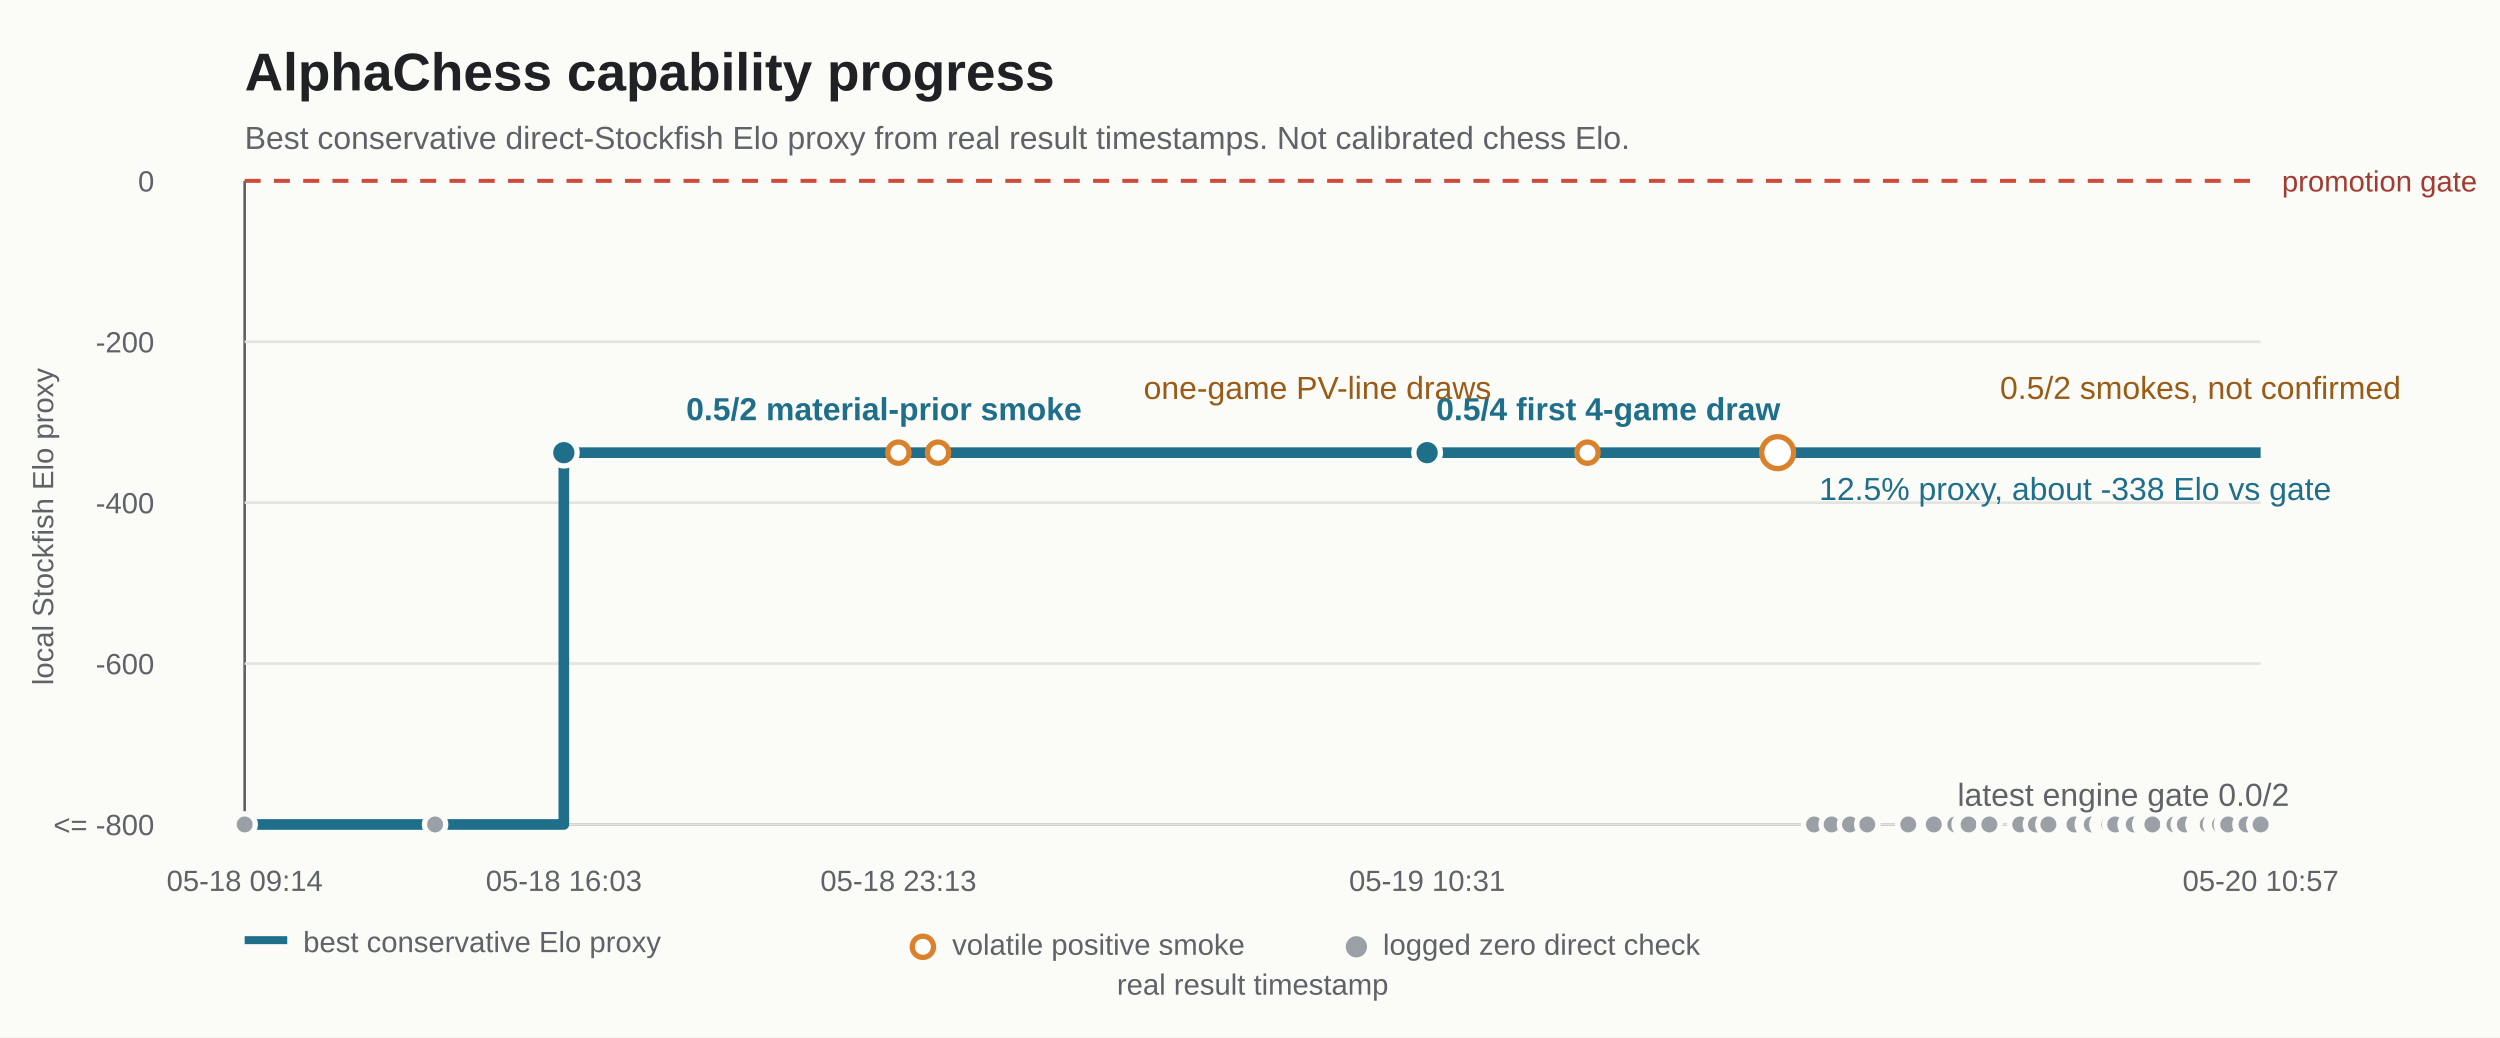
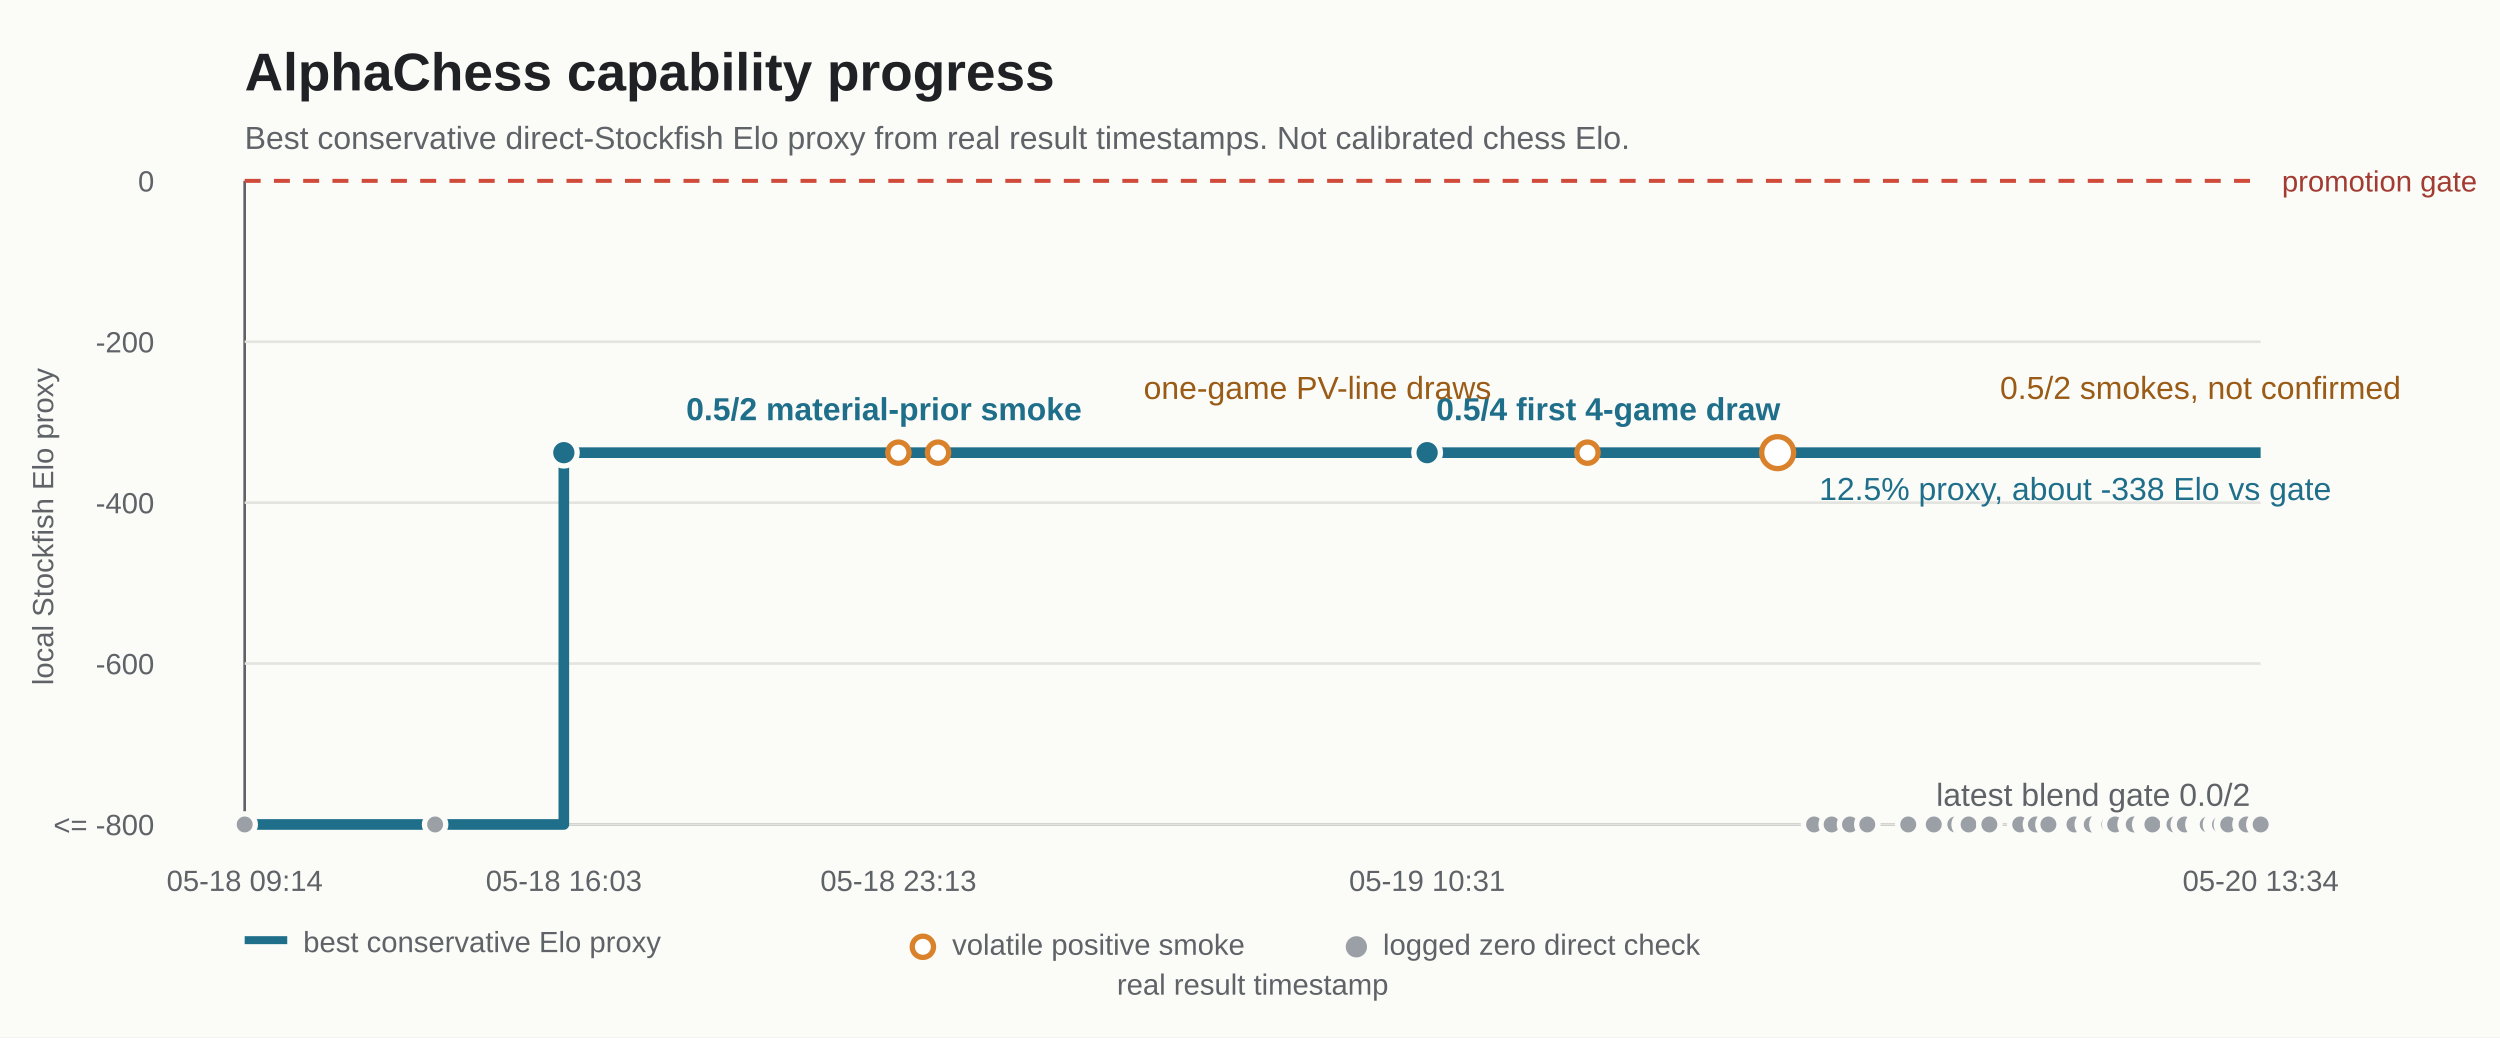
<svg xmlns="http://www.w3.org/2000/svg" width="940" height="390" viewBox="0 0 940 390" role="img" aria-labelledby="title desc">
  <rect width="940" height="390" fill="#fbfbf8" />
  <text x="92" y="34" font-family="Arial, sans-serif" font-size="20" font-weight="700" fill="#202124">AlphaChess capability progress</text>
  <text x="92" y="56" font-family="Arial, sans-serif" font-size="12" fill="#5f6368">Best conservative direct-Stockfish Elo proxy from real result timestamps. Not calibrated chess Elo.</text>
  <g font-family="Arial, sans-serif" font-size="11" fill="#5f6368">
    <line x1="92" y1="68" x2="92" y2="310" stroke="#5f6368" stroke-width="1" />
    <line x1="92" y1="310" x2="850" y2="310" stroke="#5f6368" stroke-width="1" />
    <line x1="92" y1="68" x2="850" y2="68" stroke="#d04a3a" stroke-width="1.5" stroke-dasharray="6 5" />
    <line x1="92" y1="128.5" x2="850" y2="128.5" stroke="#e3e4df" stroke-width="1" />
    <line x1="92" y1="189" x2="850" y2="189" stroke="#e3e4df" stroke-width="1" />
    <line x1="92" y1="249.5" x2="850" y2="249.5" stroke="#e3e4df" stroke-width="1" />
    <line x1="92" y1="310" x2="850" y2="310" stroke="#e3e4df" stroke-width="1" />
    <text x="58" y="72" text-anchor="end">0</text>
    <text x="58" y="132.5" text-anchor="end">-200</text>
    <text x="58" y="193" text-anchor="end">-400</text>
    <text x="58" y="253.5" text-anchor="end">-600</text>
    <text x="58" y="314" text-anchor="end">&lt;= -800</text>
    <text x="858" y="72" fill="#a23b31">promotion gate</text>
    <text x="92" y="335" text-anchor="middle">05-18 09:14</text>
    <text x="212" y="335" text-anchor="middle">05-18 16:03</text>
    <text x="337.8" y="335" text-anchor="middle">05-18 23:13</text>
    <text x="536.6" y="335" text-anchor="middle">05-19 10:31</text>
-     <text x="850" y="335" text-anchor="middle">05-20 10:57</text>
+     <text x="850" y="335" text-anchor="middle">05-20 13:34</text>
    <text x="471" y="374" text-anchor="middle">real result timestamp</text>
    <text x="20" y="198" text-anchor="middle" transform="rotate(-90 20 198)">local Stockfish Elo proxy</text>
  </g>
  <path d="M 92 310 L 212 310 L 212 170.2 L 850 170.2" fill="none" stroke="#1f6f8b" stroke-width="4" stroke-linejoin="round" />
  <g fill="#9aa0a6" stroke="#fbfbf8" stroke-width="2">
    <circle cx="92" cy="310" r="4" />
    <circle cx="163.6" cy="310" r="4" />
    <circle cx="682.1" cy="310" r="4" />
    <circle cx="688.7" cy="310" r="4" />
    <circle cx="695.6" cy="310" r="4" />
    <circle cx="702.1" cy="310" r="4" />
    <circle cx="717.5" cy="310" r="4" />
    <circle cx="727.1" cy="310" r="4" />
    <circle cx="735.2" cy="310" r="4" />
    <circle cx="738.7" cy="310" r="4" />
    <circle cx="740.2" cy="310" r="4" />
    <circle cx="748" cy="310" r="4" />
    <circle cx="759.6" cy="310" r="4" />
    <circle cx="765.5" cy="310" r="4" />
    <circle cx="770.2" cy="310" r="4" />
    <circle cx="780" cy="310" r="4" />
    <circle cx="785" cy="310" r="4" />
    <circle cx="786.5" cy="310" r="4" />
    <circle cx="790.5" cy="310" r="4" />
    <circle cx="792" cy="310" r="4" />
    <circle cx="792.1" cy="310" r="4" />
    <circle cx="793.1" cy="310" r="4" />
    <circle cx="795.3" cy="310" r="4" />
    <circle cx="801.1" cy="310" r="4" />
    <circle cx="802.3" cy="310" r="4" />
    <circle cx="806.6" cy="310" r="4" />
    <circle cx="807.1" cy="310" r="4" />
    <circle cx="808.6" cy="310" r="4" />
    <circle cx="809.3" cy="310" r="4" />
    <circle cx="817.1" cy="310" r="4" />
    <circle cx="817.6" cy="310" r="4" />
    <circle cx="821.1" cy="310" r="4" />
    <circle cx="821.5" cy="310" r="4" />
    <circle cx="826.6" cy="310" r="4" />
    <circle cx="827.7" cy="310" r="4" />
    <circle cx="828.6" cy="310" r="4" />
    <circle cx="830.1" cy="310" r="4" />
    <circle cx="833.2" cy="310" r="4" />
    <circle cx="838.7" cy="310" r="4" />
    <circle cx="834.2" cy="310" r="4" />
    <circle cx="834.7" cy="310" r="4" />
    <circle cx="837.3" cy="310" r="4" />
    <circle cx="837.8" cy="310" r="4" />
    <circle cx="844.3" cy="310" r="4" />
    <circle cx="844.7" cy="310" r="4" />
    <circle cx="849.5" cy="310" r="4" />
    <circle cx="850" cy="310" r="4" />
  </g>
  <g fill="#1f6f8b" stroke="#fbfbf8" stroke-width="2">
    <circle cx="212" cy="170.2" r="5" />
    <circle cx="536.6" cy="170.2" r="5" />
    <circle cx="668.4" cy="170.2" r="5" />
  </g>
  <g fill="#ffffff" stroke="#d9822b" stroke-width="2">
    <circle cx="337.8" cy="170.2" r="4" />
    <circle cx="352.7" cy="170.2" r="4" />
    <circle cx="596.9" cy="170.2" r="4" />
    <circle cx="668.4" cy="170.2" r="6" />
  </g>
  <g font-family="Arial, sans-serif" font-size="12" fill="#202124">
    <text x="258" y="158" font-weight="700" fill="#1f6f8b">0.5/2 material-prior smoke</text>
    <text x="540" y="158" font-weight="700" fill="#1f6f8b">0.5/4 first 4-game draw</text>
    <text x="684" y="188" fill="#1f6f8b">12.5% proxy, about -338 Elo vs gate</text>
    <text x="430" y="150" fill="#9a5b16">one-game PV-line draws</text>
    <text x="752" y="150" fill="#9a5b16">0.5/2 smokes, not confirmed</text>
-     <text x="736" y="303" fill="#5f6368">latest engine gate 0.0/2</text>
+     <text x="728" y="303" fill="#5f6368">latest blend gate 0.0/2</text>
  </g>
  <g font-family="Arial, sans-serif" font-size="11" fill="#5f6368">
    <rect x="92" y="352" width="16" height="3" fill="#1f6f8b" />
    <text x="114" y="358">best conservative Elo proxy</text>
    <circle cx="347" cy="356" r="4" fill="#ffffff" stroke="#d9822b" stroke-width="2" />
    <text x="358" y="359">volatile positive smoke</text>
    <circle cx="510" cy="356" r="4" fill="#9aa0a6" />
    <text x="520" y="359">logged zero direct check</text>
  </g>
</svg>
